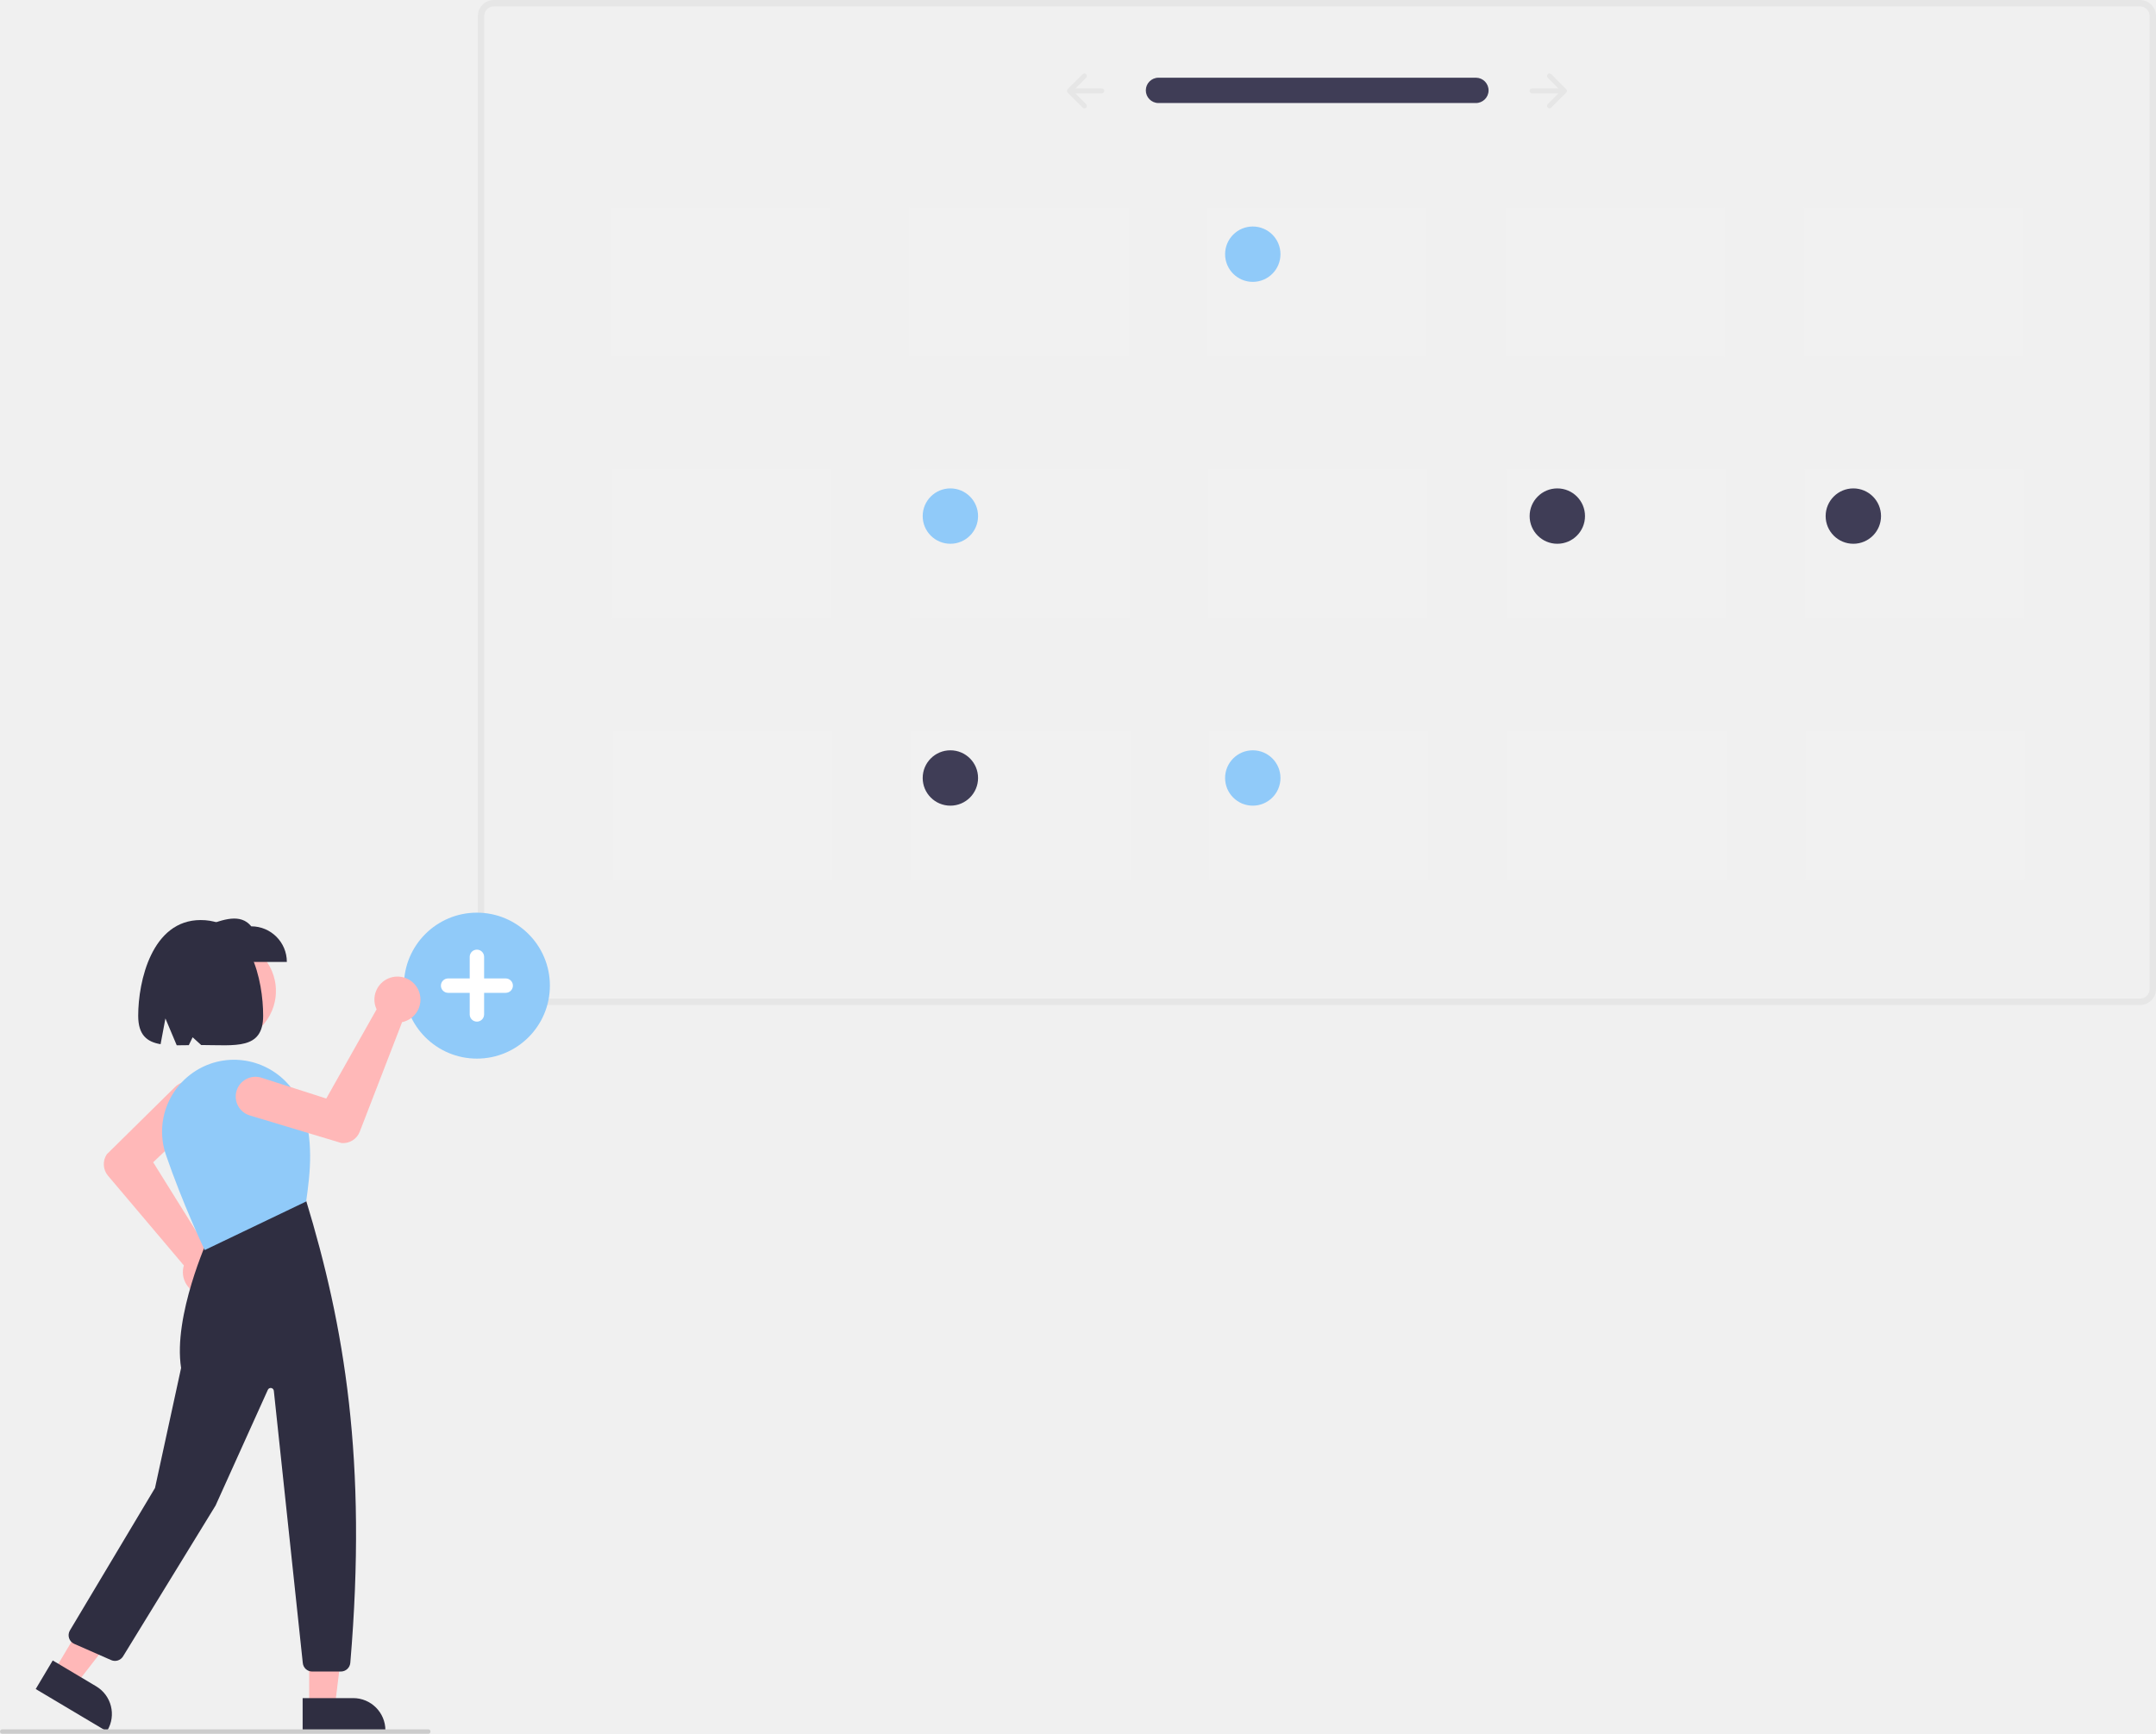
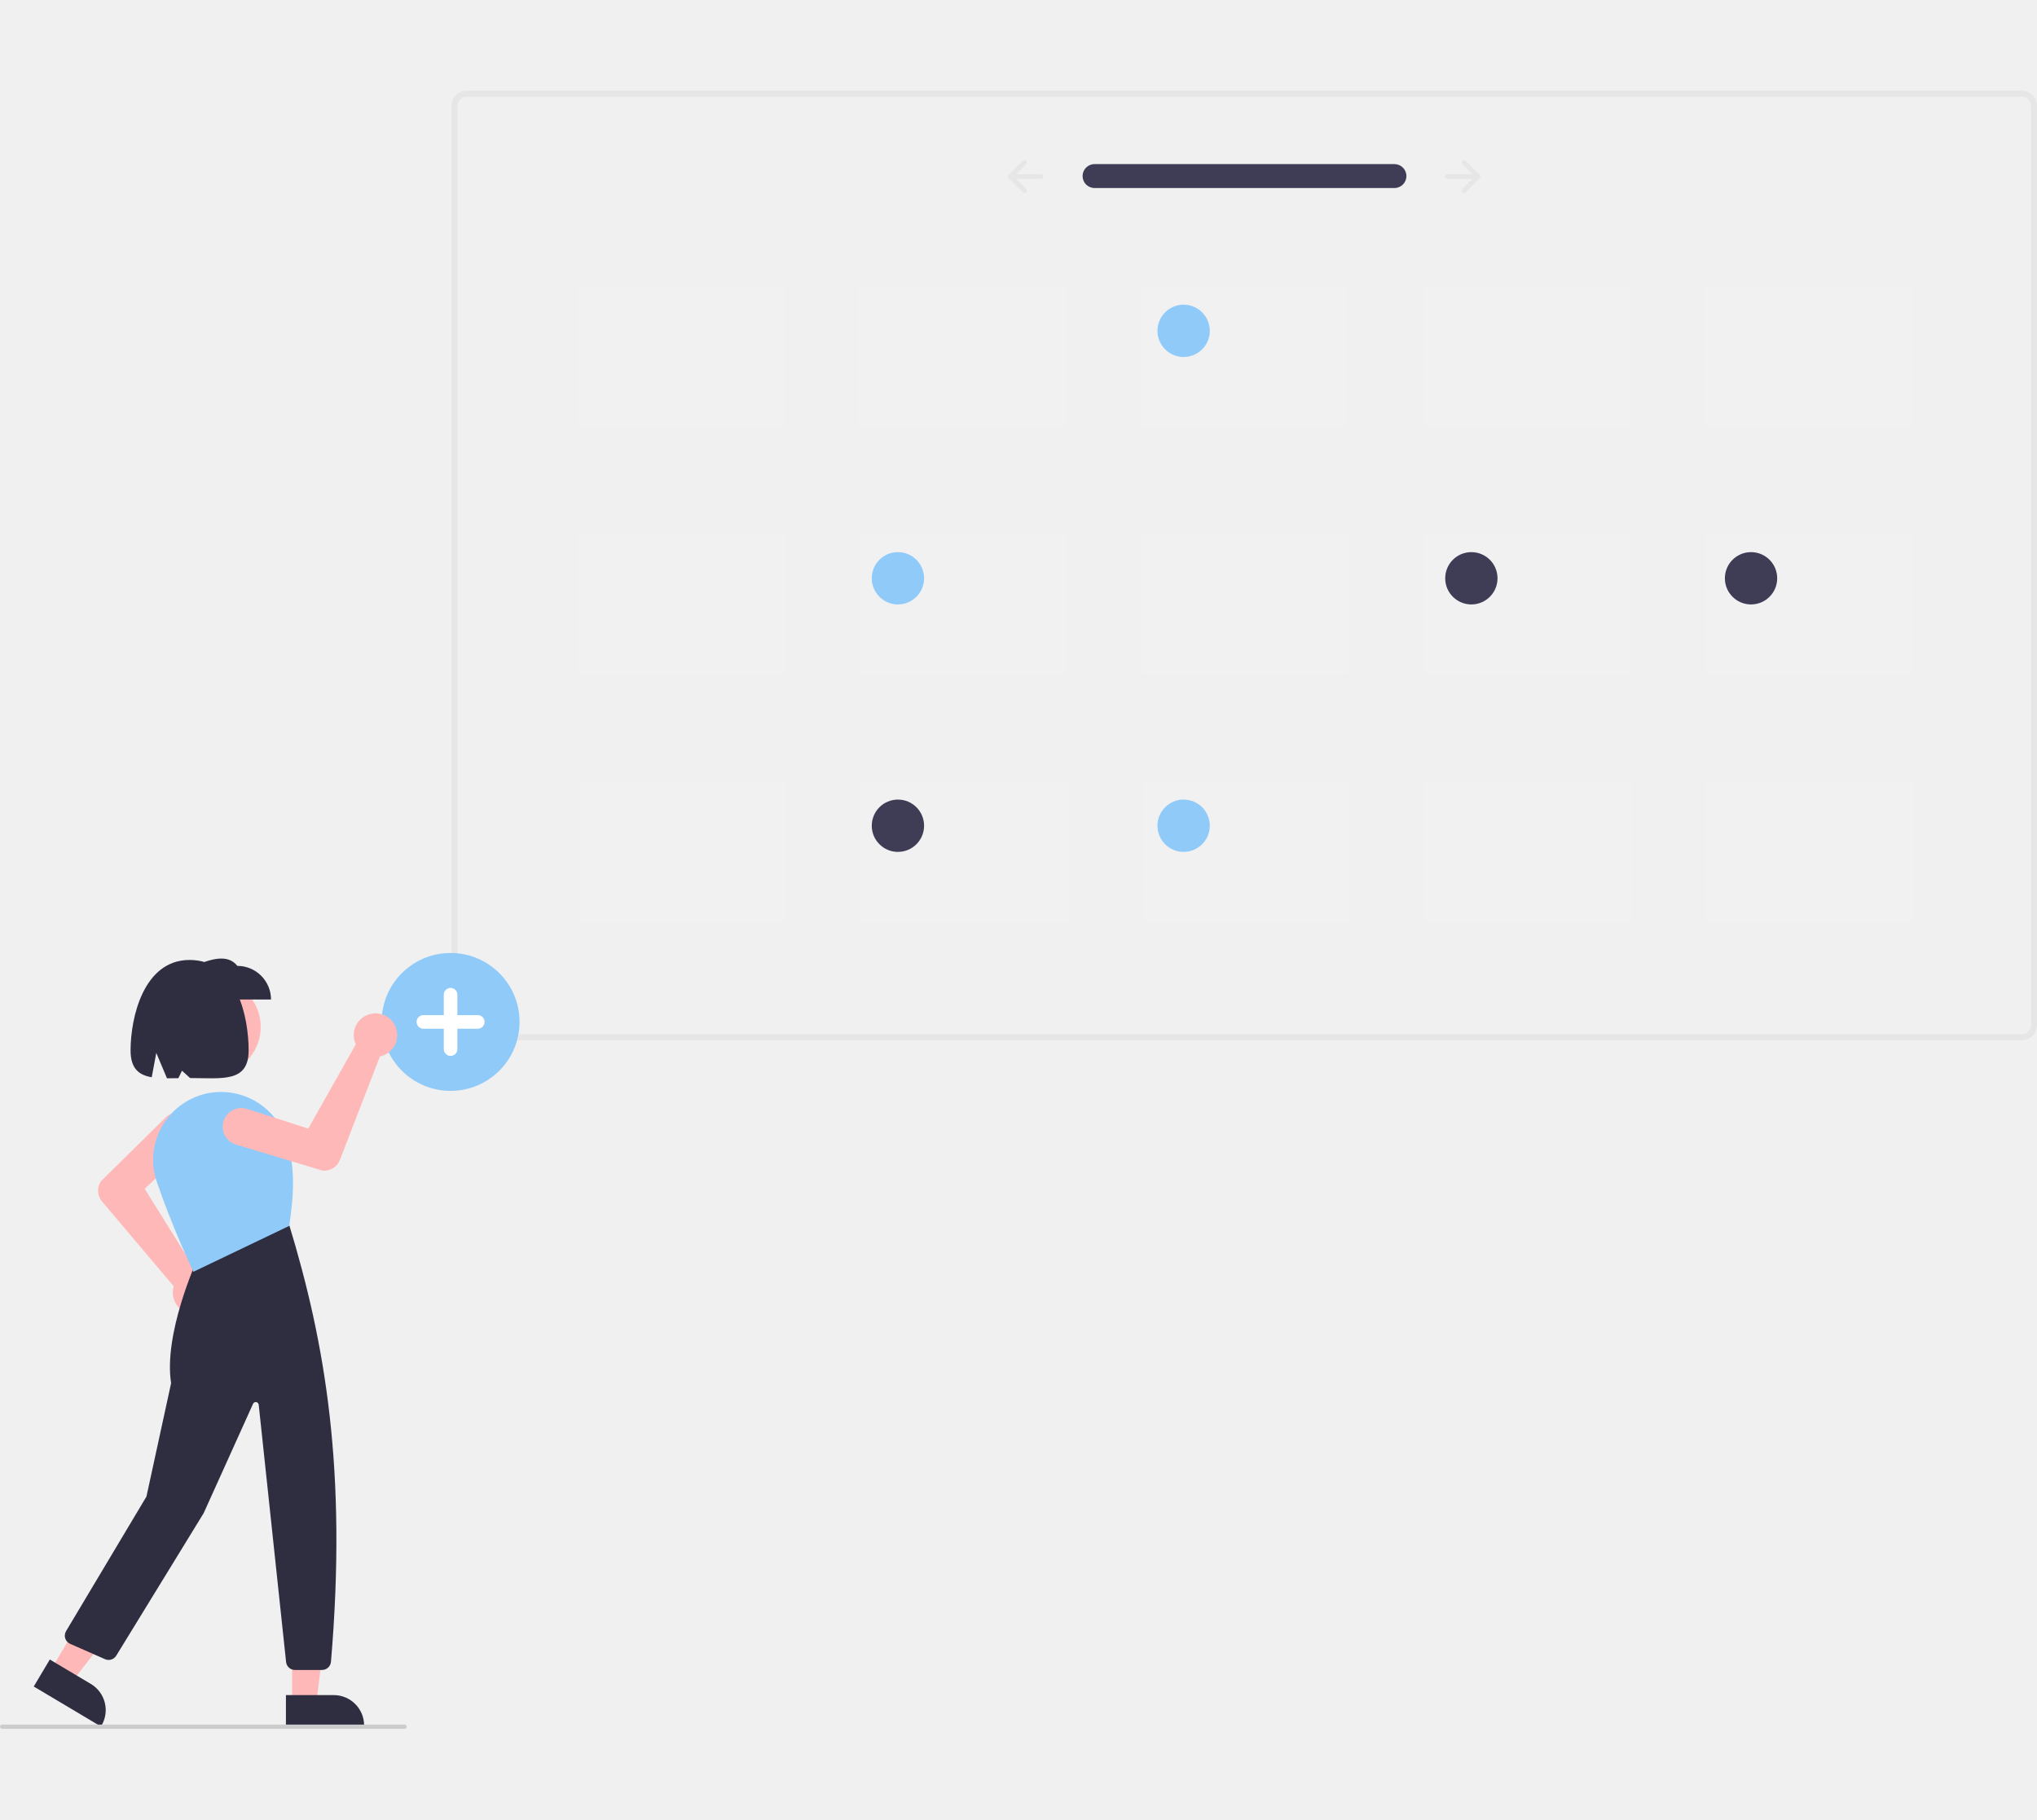
- <svg xmlns="http://www.w3.org/2000/svg" data-name="Layer 1" width="971.556" height="781.417" viewBox="0 0 971.556 781.417">
+ <svg xmlns="http://www.w3.org/2000/svg" data-name="Layer 1" width="750" height="670" viewBox="0 0 971.556 781.417">
  <path d="M1078.581,512.254H336.758a7.205,7.205,0,0,1-7.197-7.197V66.489a7.205,7.205,0,0,1,7.197-7.197H1078.581a7.205,7.205,0,0,1,7.197,7.197V505.056A7.205,7.205,0,0,1,1078.581,512.254ZM336.758,62.17a4.323,4.323,0,0,0-4.319,4.319V505.056a4.323,4.323,0,0,0,4.319,4.319H1078.581a4.323,4.323,0,0,0,4.318-4.319V66.489a4.323,4.323,0,0,0-4.318-4.319Z" transform="translate(-114.2219 -59.2914)" fill="#e6e6e6" />
  <path id="bbcc4262-a9b8-4c1e-bf70-e1245b5187b9-1925" data-name="a332a05d-d774-4fd2-8531-ab97682a63e9" d="M636.163,94.318a5.707,5.707,0,0,0,0,11.412H779.236a5.707,5.707,0,0,0,.204-11.412l-.017-0q-.094-.002-.187,0Z" transform="translate(-114.2219 -59.2914)" fill="#3f3d56" />
  <path d="M811.681,92.729a1.123,1.123,0,0,0-0,1.588l0.0 0,4.82,4.82H804.615a1.123,1.123,0,0,0,0,2.246h11.886l-4.82,4.82a1.123,1.123,0,0,0,1.588,1.588h0l6.737-6.737a1.123,1.123,0,0,0,0-1.588l-6.737-6.737a1.123,1.123,0,0,0-1.588,0Z" transform="translate(-114.2219 -59.2914)" fill="#e6e6e6" />
  <path d="M603.658,92.729a1.123,1.123,0,0,1,0,1.588l-0.0 0-4.82,4.82h11.886a1.123,1.123,0,1,1,.003,2.246h-11.889l4.82,4.82a1.123,1.123,0,1,1-1.588,1.588h0l-6.737-6.737a1.123,1.123,0,0,1,0-1.588l6.737-6.737a1.123,1.123,0,0,1,1.588-0Z" transform="translate(-114.2219 -59.2914)" fill="#e6e6e6" />
  <path d="M329.131,536.412a32.89,32.89,0,1,1,32.89-32.89A32.89,32.89,0,0,1,329.131,536.412Z" transform="translate(-114.2219 -59.2914)" fill="#90caf9" />
  <path d="M342.109,500.277h-9.733v-9.733a3.244,3.244,0,1,0-6.489,0v9.733h-9.733a3.244,3.244,0,1,0,0,6.489H325.887v9.733a3.244,3.244,0,0,0,6.489,0v-9.733h9.733a3.244,3.244,0,1,0,0-6.489Z" transform="translate(-114.2219 -59.2914)" fill="#fff" />
  <rect x="275.318" y="93.45" width="98.846" height="67.177" fill="#f1f1f1" />
  <rect x="409.671" y="93.45" width="98.846" height="67.177" fill="#f1f1f1" />
  <rect x="544.025" y="93.45" width="98.846" height="67.177" fill="#f1f1f1" />
  <rect x="678.378" y="93.45" width="98.846" height="67.177" fill="#f1f1f1" />
  <rect x="812.731" y="93.45" width="98.846" height="67.177" fill="#f1f1f1" />
  <rect x="275.681" y="211.489" width="98.846" height="67.177" fill="#f1f1f1" />
  <rect x="410.034" y="211.489" width="98.846" height="67.177" fill="#f1f1f1" />
  <rect x="544.387" y="211.489" width="98.846" height="67.177" fill="#f1f1f1" />
  <rect x="678.741" y="211.489" width="98.846" height="67.177" fill="#f1f1f1" />
  <rect x="813.094" y="211.489" width="98.846" height="67.177" fill="#f1f1f1" />
  <rect x="276.043" y="329.528" width="98.846" height="67.177" fill="#f1f1f1" />
  <rect x="410.396" y="329.528" width="98.846" height="67.177" fill="#f1f1f1" />
  <rect x="544.75" y="329.528" width="98.846" height="67.177" fill="#f1f1f1" />
  <rect x="679.103" y="329.528" width="98.846" height="67.177" fill="#f1f1f1" />
  <rect x="813.456" y="329.528" width="98.846" height="67.177" fill="#f1f1f1" />
  <circle cx="564.54" cy="114.563" r="12.476" fill="#90caf9" />
  <circle cx="428.268" cy="232.602" r="12.476" fill="#90caf9" />
  <circle cx="564.54" cy="350.641" r="12.476" fill="#90caf9" />
  <circle cx="701.773" cy="232.602" r="12.476" fill="#3f3d56" />
  <circle cx="835.166" cy="232.602" r="12.476" fill="#3f3d56" />
  <circle cx="428.268" cy="350.641" r="12.476" fill="#3f3d56" />
  <circle cx="101.165" cy="446.627" r="23.172" fill="#ffb8b8" />
  <path d="M207.02,643.029q-.438,0-.879-.039a10.38,10.38,0,0,1-9.316-12.374,9.719,9.719,0,0,1,.255-.987L162.88,589.182a8.061,8.061,0,0,1-.561-9.608l.062-.076,30.784-30.354a8.899,8.899,0,0,1,12.495,12.673q-.058.057-.117.113l-22.296,21.196,24.408,39.175a9.879,9.879,0,0,1,1.377.17,10.38,10.38,0,0,1-2.012,20.559Z" transform="translate(-114.2219 -59.2914)" fill="#ffb8b8" />
  <polygon points="139.328 769.118 150.895 769.118 156.397 724.505 139.326 724.506 139.328 769.118" fill="#ffb8b8" />
  <path d="M250.6,824.634l22.778-.001h.001A14.516,14.516,0,0,1,287.895,839.148v.472l-37.294.001Z" transform="translate(-114.2219 -59.2914)" fill="#2f2e41" />
  <polygon points="24.366 753.127 34.304 759.044 61.857 723.527 47.189 714.794 24.366 753.127" fill="#ffb8b8" />
  <path d="M137.985,807.664,157.556,819.317l.001 0a14.516,14.516,0,0,1,5.046,19.898l-0.0 0-.241.405L130.317,820.542Z" transform="translate(-114.2219 -59.2914)" fill="#2f2e41" />
  <path d="M267.846,812.652H254.894a4.238,4.238,0,0,1-4.221-3.797L237.615,686.118a1.415,1.415,0,0,0-2.697-.433L211.363,737.844l-41.704,68.003a4.266,4.266,0,0,1-5.329,1.666l-16.66-7.33a4.247,4.247,0,0,1-1.935-6.064l38.337-64.192,11.758-54.085c-3.698-23.455,12.155-58.326,12.316-58.676l.079-.17,43.668-17.068.219.268C269.332,656.709,279.826,717.527,272.078,808.763A4.274,4.274,0,0,1,267.846,812.652Z" transform="translate(-114.2219 -59.2914)" fill="#2f2e41" />
  <path d="M206.465,622.709l-.203-.427c-.097-.205-9.807-20.684-17.292-42.571a32.285,32.285,0,0,1,2.239-25.873A32.637,32.637,0,0,1,212.021,537.833h0a32.677,32.677,0,0,1,37.928,19.57c5.937,14.847,4.045,30.695,2.264,43.157l-.035.25-.227.109Z" transform="translate(-114.2219 -59.2914)" fill="#90caf9" />
  <path d="M243.482,492.829H206.688V476.791c8.076-3.208,15.978-5.937,20.756,0a16.038,16.038,0,0,1,16.038,16.038Z" transform="translate(-114.2219 -59.2914)" fill="#2f2e41" />
  <path d="M204.651,473.96c-21.996,0-28.153,27.571-28.153,43.126,0,8.674,3.923,11.777,10.088,12.827l2.177-11.611,5.099,12.111c1.732.009,3.551-.025,5.437-.06l1.729-3.56,3.855,3.496c15.441.023,27.921,2.274,27.921-13.203C232.803,501.532,227.404,473.96,204.651,473.96Z" transform="translate(-114.2219 -59.2914)" fill="#2f2e41" />
  <path d="M302.421,504.818q.21.384.388.79a10.38,10.38,0,0,1-6.393,14.109,9.723,9.723,0,0,1-.988.25L276.329,569.371a8.061,8.061,0,0,1-8.163,5.099l-.096-.018L226.673,561.99a8.899,8.899,0,0,1,5.131-17.041q.077.023.155.048l29.29,9.404,22.676-40.202a9.876,9.876,0,0,1-.511-1.289,10.38,10.38,0,0,1,19.007-8.091Z" transform="translate(-114.2219 -59.2914)" fill="#ffb8b8" />
  <path d="M307.222,840.709h-192a1,1,0,1,1,0-2h192a1,1,0,1,1,0,2Z" transform="translate(-114.2219 -59.2914)" fill="#ccc" />
</svg>
